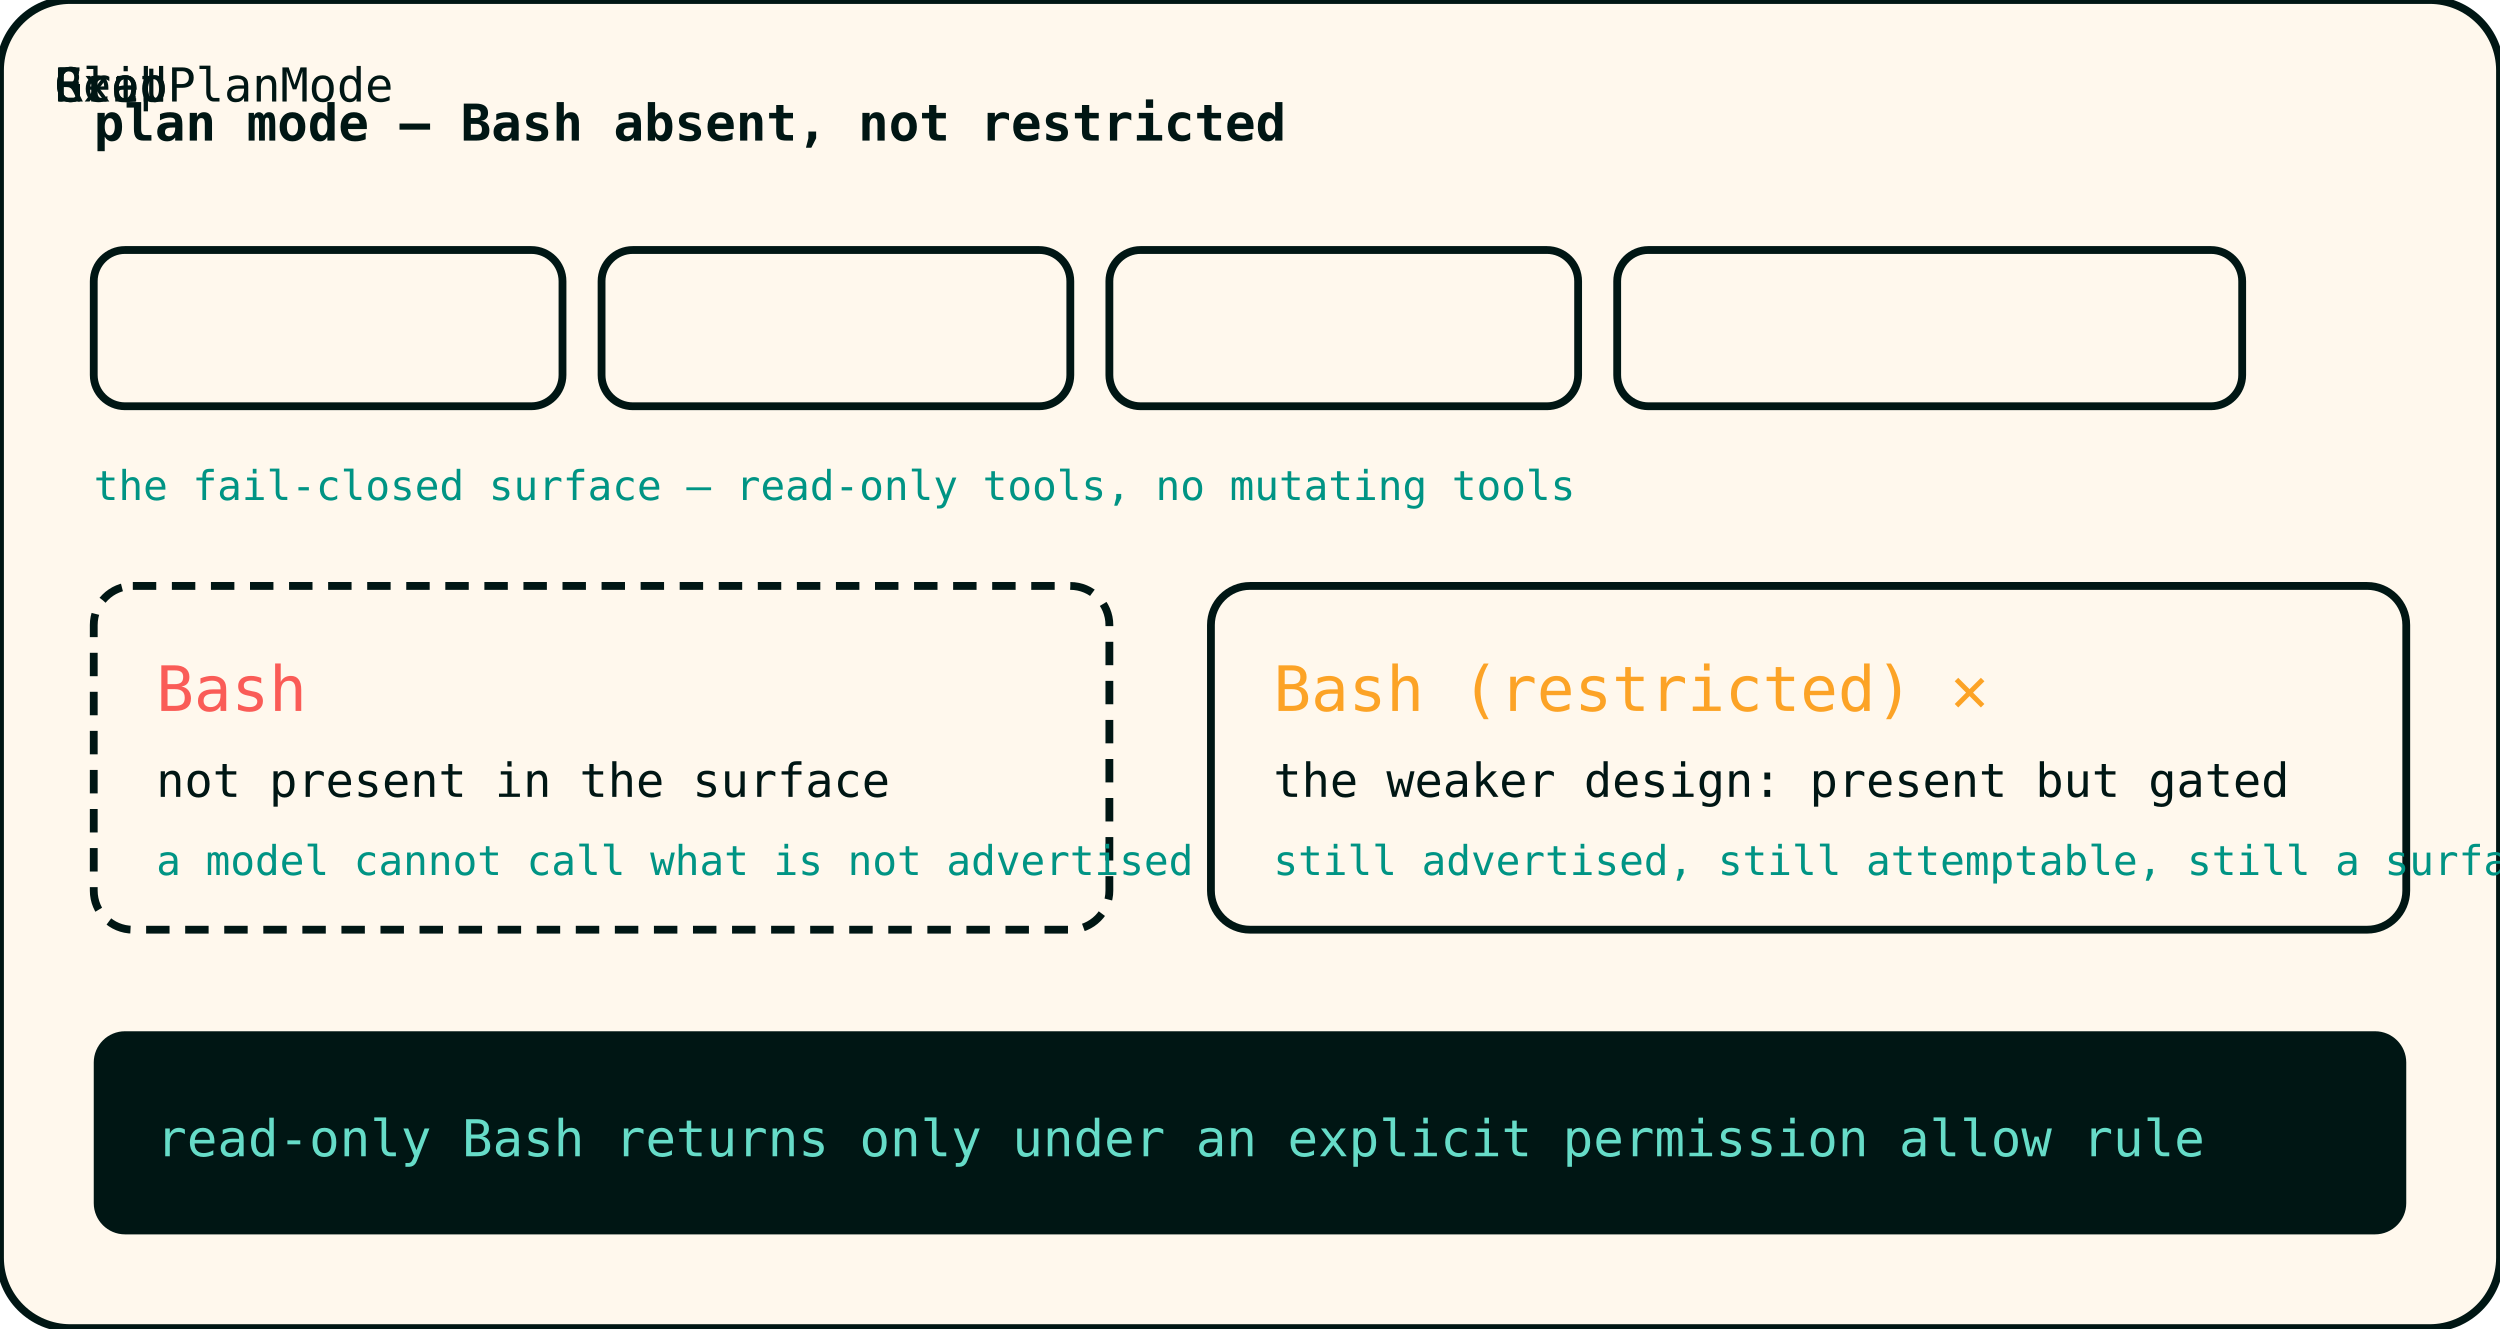
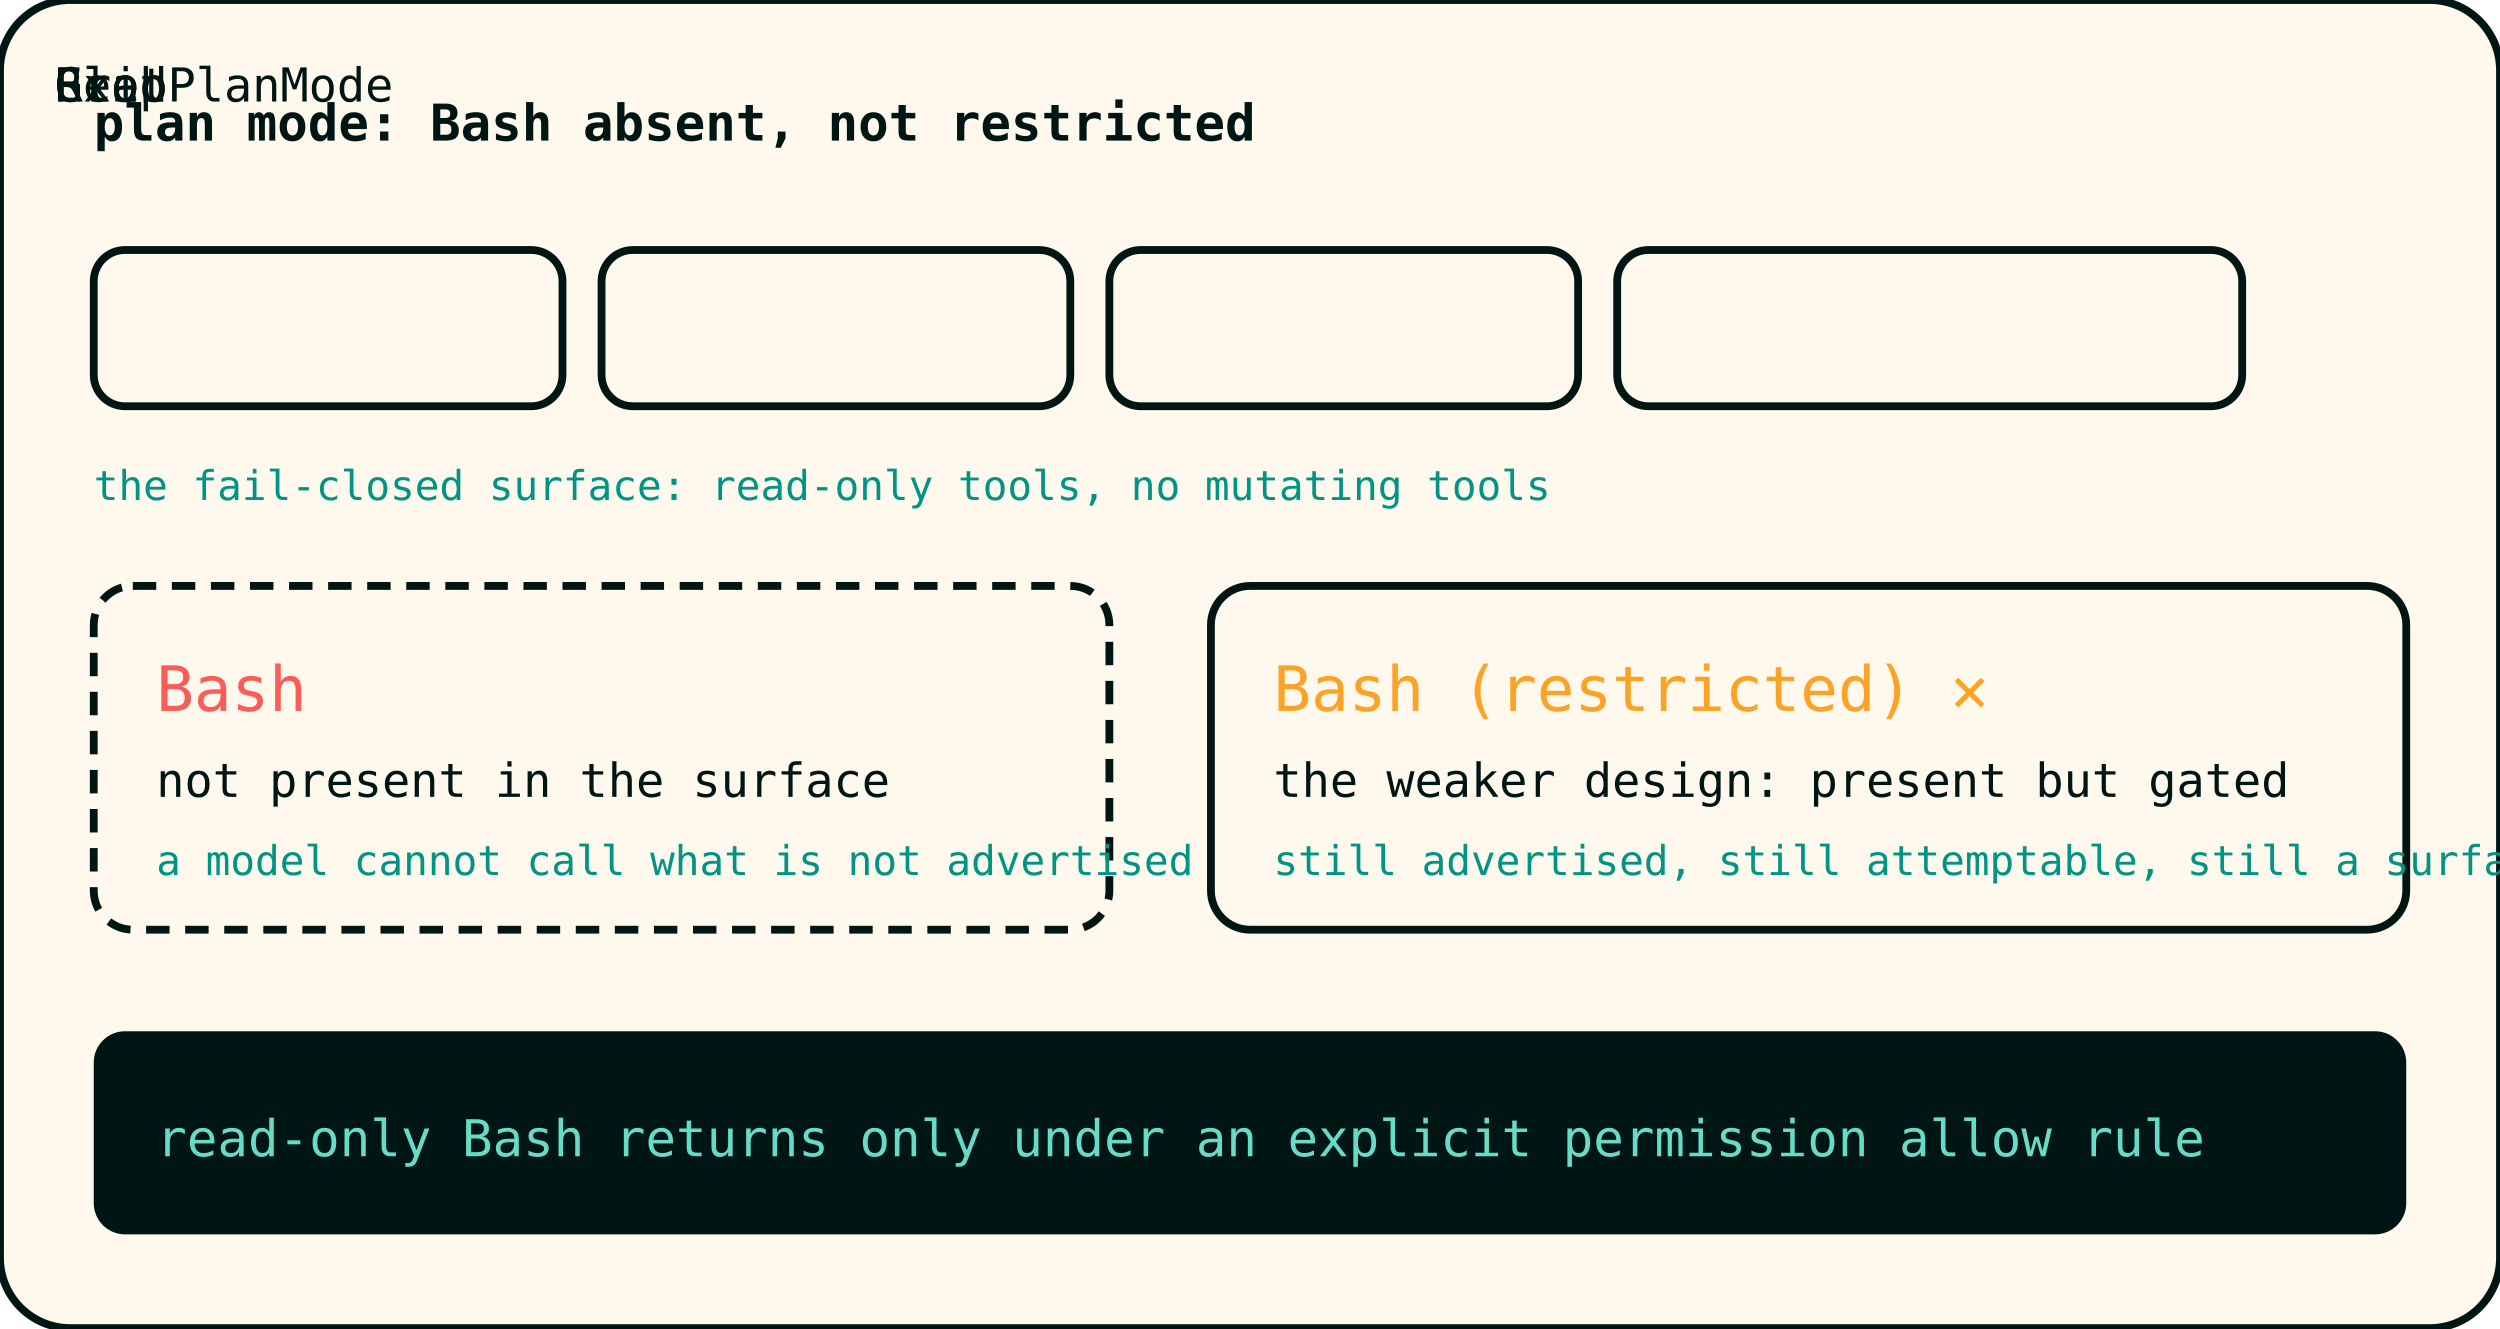
<svg xmlns="http://www.w3.org/2000/svg" viewBox="0 0 640 340" width="640" height="340" role="img" aria-label="Plan-mode surface: Read, Grep, Glob and the plan tools available, Bash visibly absent and marked not-restricted">
  <style>
    .box { fill: #FFF8ED; stroke: #001614; stroke-width: 2; }
    .lbl { font-family: 'Geist Mono', ui-monospace, monospace; font-size: 13px; fill: #001614; }
    .sub { font-family: 'Geist Mono', ui-monospace, monospace; font-size: 10.5px; fill: #009484; }
    .mono { font-family: 'Geist Mono', ui-monospace, monospace; }
    .absent { animation: blink 1.6s steps(1) infinite; }
    @keyframes blink { 0%,55%{ opacity:.25 } 56%,100%{ opacity:1 } }
    @media (prefers-reduced-motion: reduce){ .absent{ animation:none } }
  </style>
  <rect x="0" y="0" width="640" height="340" rx="18" class="box" />
-   <text x="24" y="36" class="lbl" font-weight="bold">plan mode — Bash absent, not restricted</text>
+   <text x="24" y="36" class="lbl" font-weight="bold">plan mode: Bash absent, not restricted</text>
  <g font-family="'Geist Mono',ui-monospace,monospace" font-size="12" fill="#001614">
    <rect x="24" y="64" width="120" height="40" rx="8" class="box" />
    <text x="14" y="26">Read</text>
    <rect x="154" y="64" width="120" height="40" rx="8" class="box" />
    <text x="14" y="26">Grep</text>
    <rect x="284" y="64" width="120" height="40" rx="8" class="box" />
    <text x="14" y="26">Glob</text>
    <rect x="414" y="64" width="160" height="40" rx="8" class="box" />
    <text x="14" y="26">ExitPlanMode</text>
  </g>
-   <text x="24" y="128" class="sub">the fail-closed surface — read-only tools, no mutating tools</text>
+   <text x="24" y="128" class="sub">the fail-closed surface: read-only tools, no mutating tools</text>
  <g transform="translate(24 150)">
    <rect width="260" height="88" rx="10" class="box" stroke="#FA5C57" stroke-dasharray="6 4" />
    <g class="absent">
      <text x="16" y="32" class="mono" font-size="16" fill="#FA5C57">Bash</text>
      <text x="16" y="54" class="mono" font-size="12" fill="#001614">not present in the surface</text>
      <text x="16" y="74" class="sub">a model cannot call what is not advertised</text>
    </g>
  </g>
  <g transform="translate(310 150)">
    <rect width="306" height="88" rx="10" class="box" />
    <text x="16" y="32" class="mono" font-size="16" fill="#FCA326">Bash (restricted) ✕</text>
    <text x="16" y="54" class="mono" font-size="12" fill="#001614">the weaker design: present but gated</text>
    <text x="16" y="74" class="sub">still advertised, still attemptable, still a surface</text>
  </g>
  <g transform="translate(24 264)">
    <rect width="592" height="52" rx="8" fill="#001614" />
    <text x="16" y="32" class="mono" font-size="13" fill="#66DCC8">read-only Bash returns only under an explicit permission allow rule</text>
  </g>
</svg>
